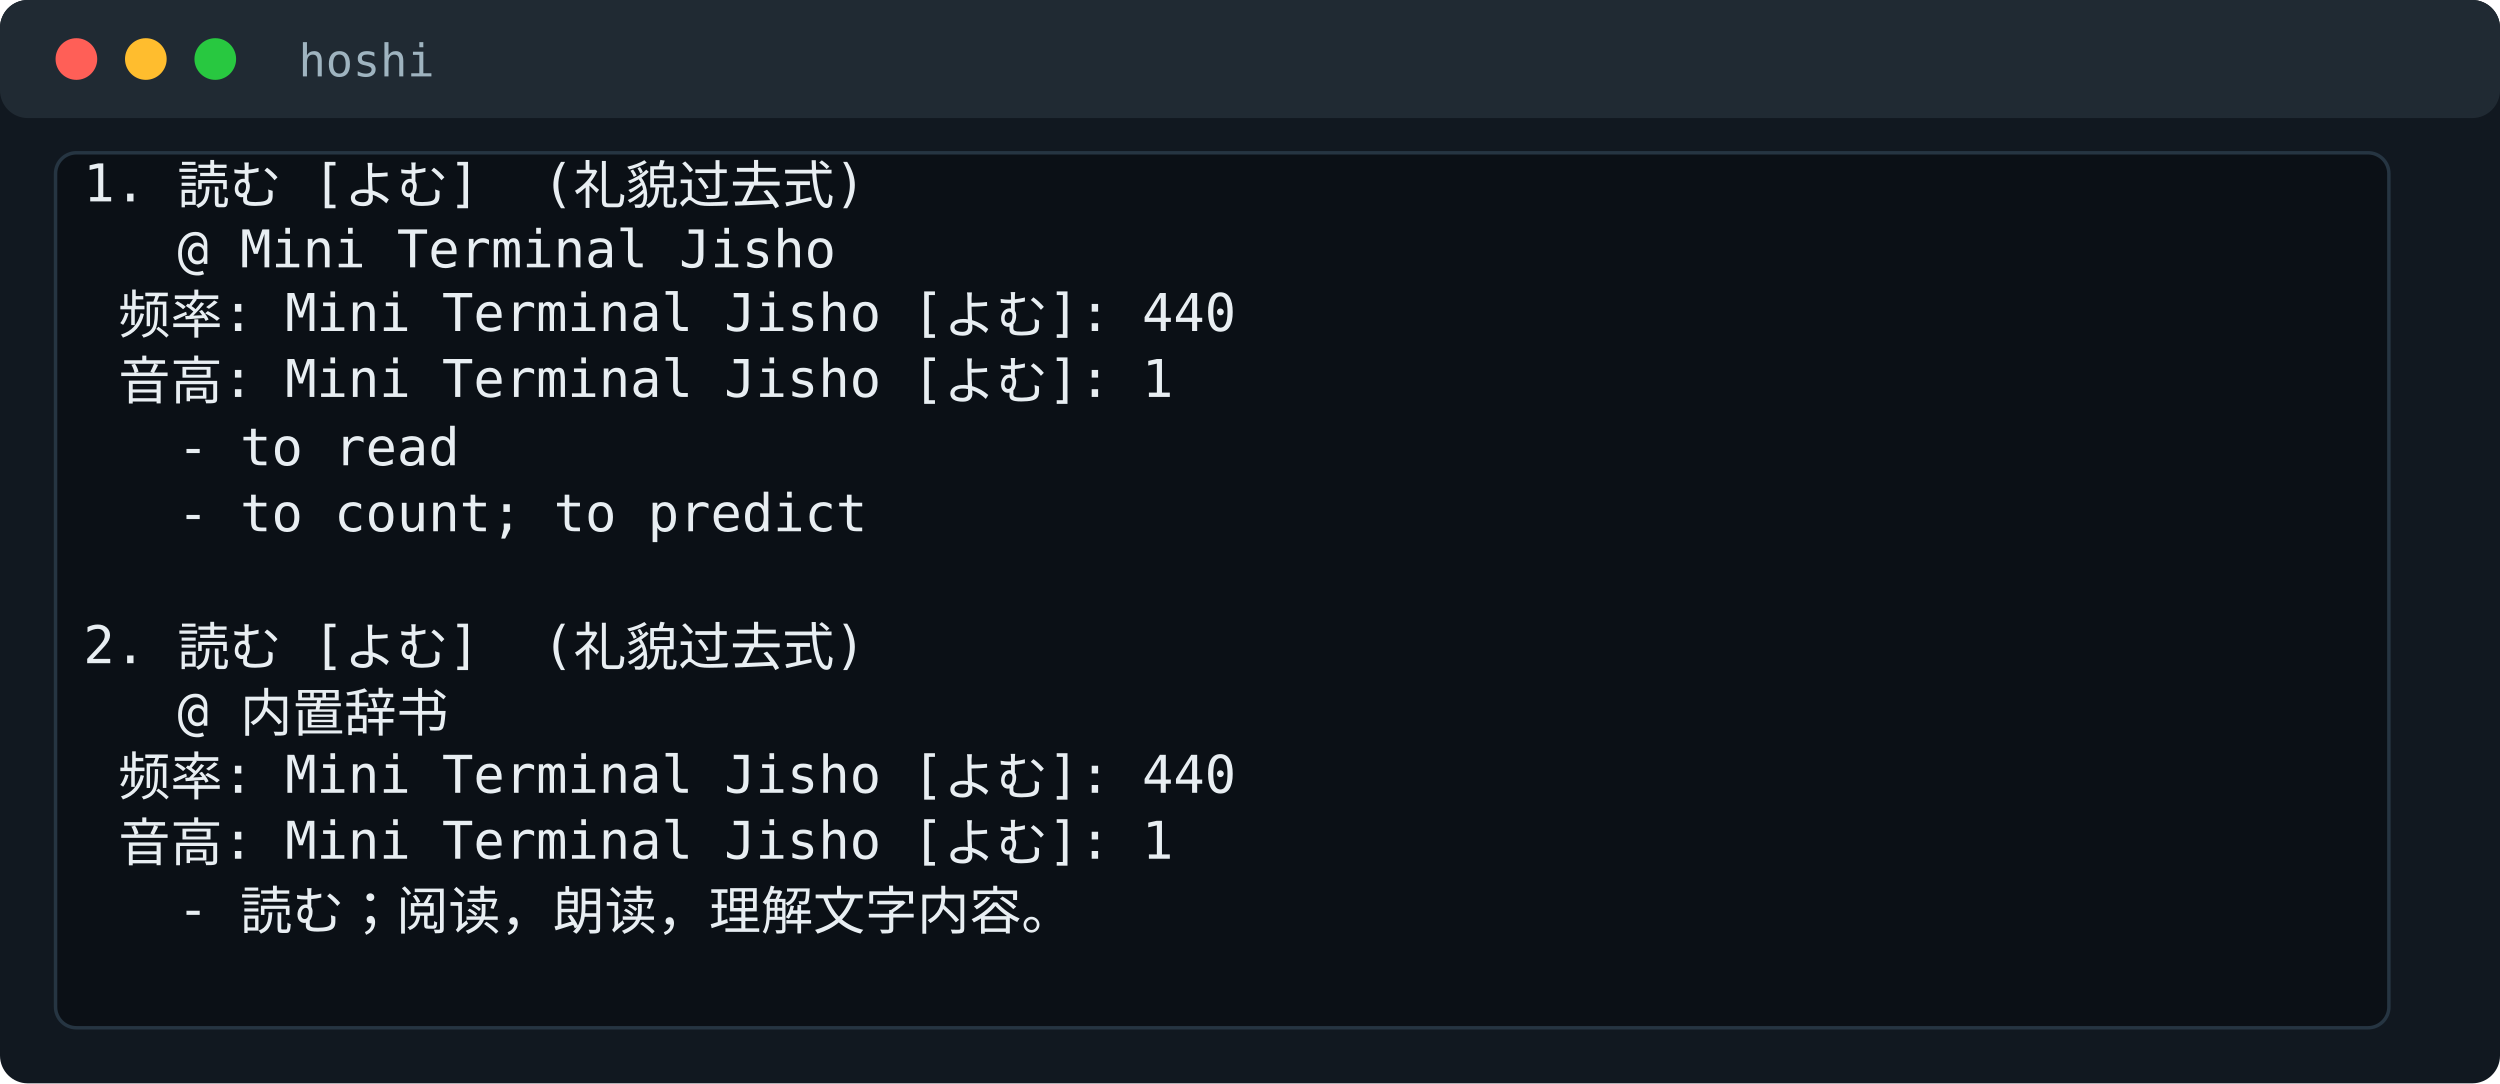
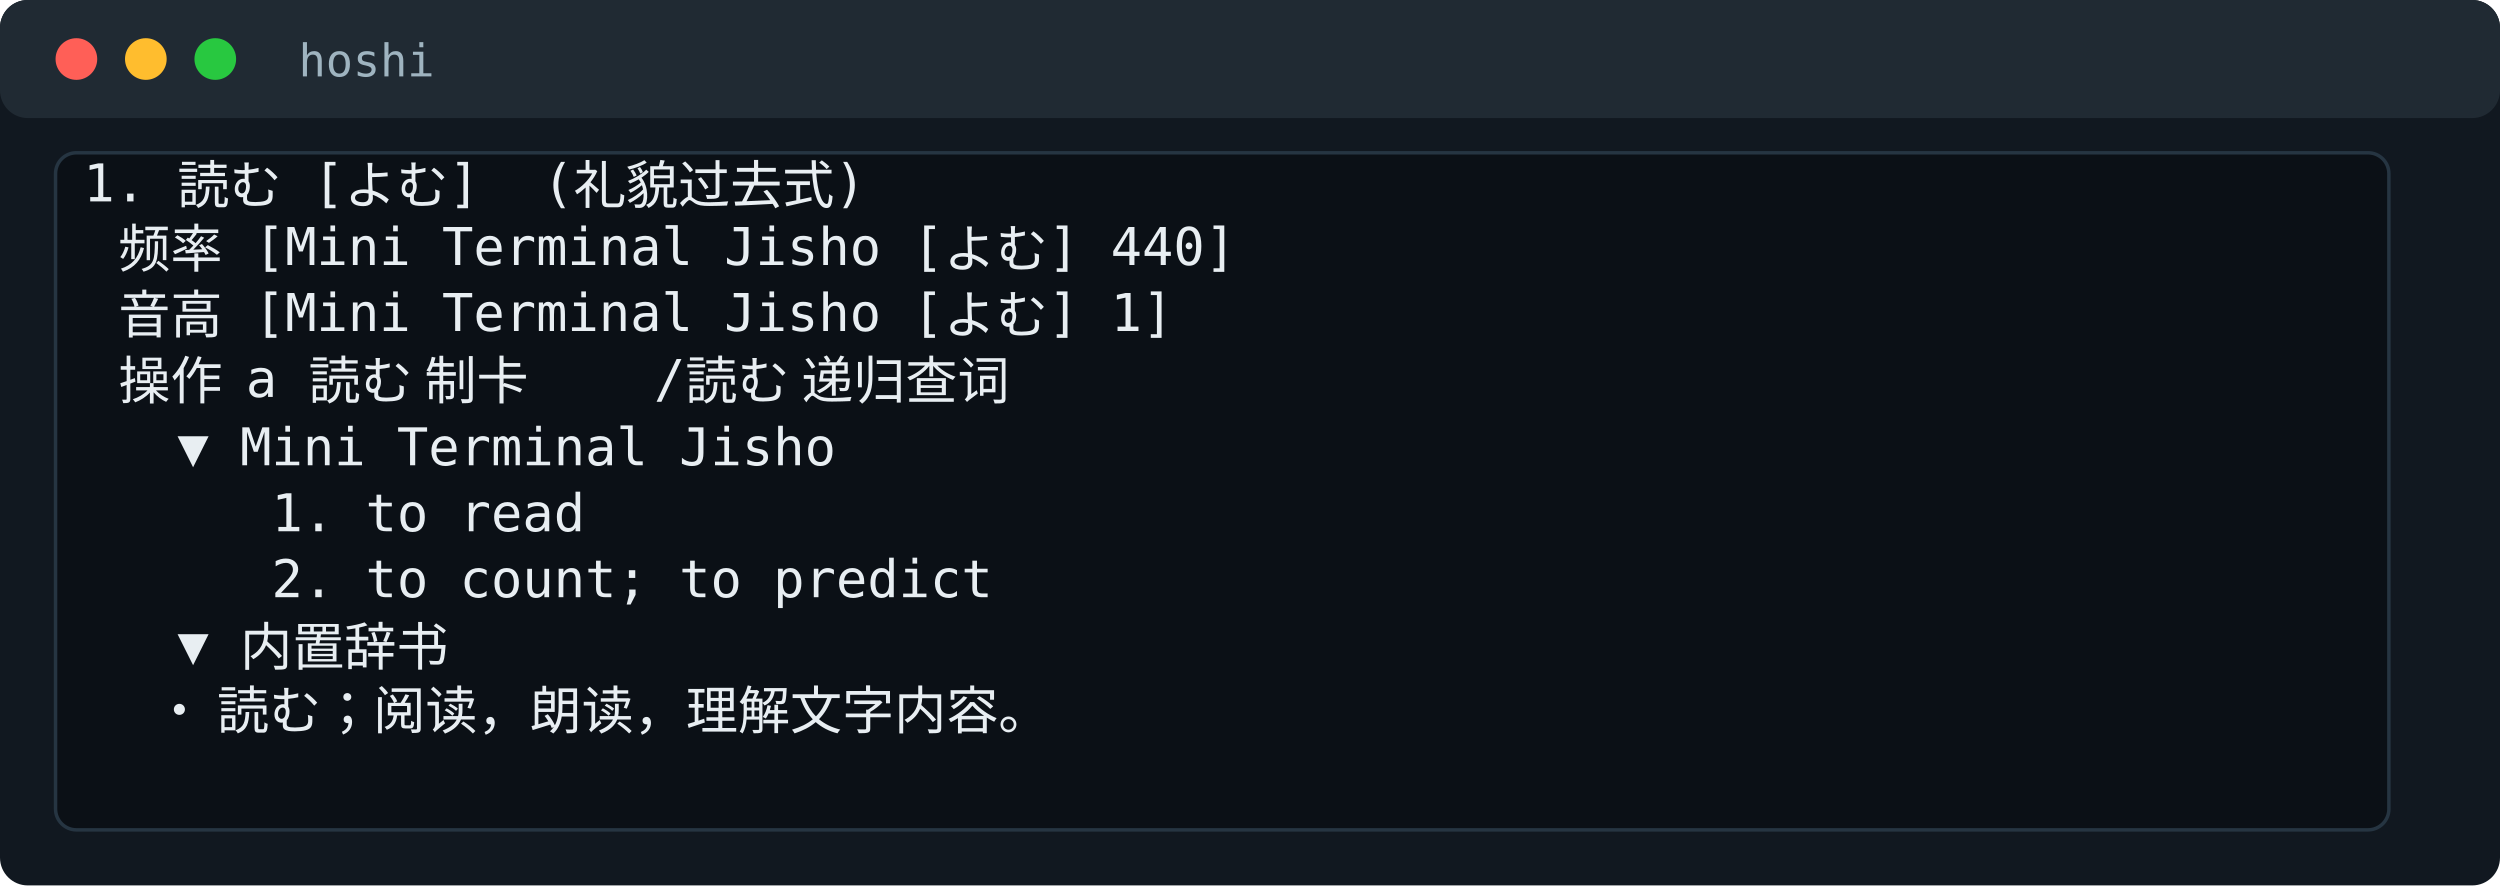
- <svg xmlns="http://www.w3.org/2000/svg" width="720" height="312" viewBox="0 0 720 312" role="img" aria-label="Hoshi Reader Terminal screenshot">
-   <rect width="720" height="312" rx="8" fill="#111820" />
+ <svg xmlns="http://www.w3.org/2000/svg" width="720" height="255" viewBox="0 0 720 255" role="img" aria-label="Hoshi Reader Terminal screenshot">
+   <rect width="720" height="255" rx="8" fill="#111820" />
  <rect x="0" y="0" width="720" height="34" rx="8" fill="#202a33" />
  <circle cx="22" cy="17" r="6" fill="#ff5f57" />
  <circle cx="42" cy="17" r="6" fill="#ffbd2e" />
  <circle cx="62" cy="17" r="6" fill="#28c840" />
  <text x="86" y="22" fill="#9fb4c0" font-family="SFMono-Regular, Menlo, Consolas, monospace" font-size="13">hoshi</text>
-   <rect x="16" y="44" width="672" height="252" rx="6" fill="#0b1016" stroke="#263542" />
+   <rect x="16" y="44" width="672" height="195" rx="6" fill="#0b1016" stroke="#263542" />
  <text x="24" y="58" fill="#e8eef2" font-family="SFMono-Regular, Menlo, Consolas, monospace" font-size="15" xml:space="preserve">1. 読む [よむ]  (礼貌过去式)</text>
-   <text x="24" y="77" fill="#e8eef2" font-family="SFMono-Regular, Menlo, Consolas, monospace" font-size="15" xml:space="preserve">   @ Mini Terminal Jisho</text>
-   <text x="24" y="96" fill="#e8eef2" font-family="SFMono-Regular, Menlo, Consolas, monospace" font-size="15" xml:space="preserve">   频率: Mini Terminal Jisho [よむ]: 440</text>
-   <text x="24" y="115" fill="#e8eef2" font-family="SFMono-Regular, Menlo, Consolas, monospace" font-size="15" xml:space="preserve">   音高: Mini Terminal Jisho [よむ]: 1</text>
-   <text x="24" y="134" fill="#e8eef2" font-family="SFMono-Regular, Menlo, Consolas, monospace" font-size="15" xml:space="preserve">   - to read</text>
-   <text x="24" y="153" fill="#e8eef2" font-family="SFMono-Regular, Menlo, Consolas, monospace" font-size="15" xml:space="preserve">   - to count; to predict</text>
-   <text x="24" y="172" fill="#e8eef2" font-family="SFMono-Regular, Menlo, Consolas, monospace" font-size="15" xml:space="preserve" />
-   <text x="24" y="191" fill="#e8eef2" font-family="SFMono-Regular, Menlo, Consolas, monospace" font-size="15" xml:space="preserve">2. 読む [よむ]  (礼貌过去式)</text>
-   <text x="24" y="210" fill="#e8eef2" font-family="SFMono-Regular, Menlo, Consolas, monospace" font-size="15" xml:space="preserve">   @ 内置辞书</text>
-   <text x="24" y="229" fill="#e8eef2" font-family="SFMono-Regular, Menlo, Consolas, monospace" font-size="15" xml:space="preserve">   频率: Mini Terminal Jisho [よむ]: 440</text>
-   <text x="24" y="248" fill="#e8eef2" font-family="SFMono-Regular, Menlo, Consolas, monospace" font-size="15" xml:space="preserve">   音高: Mini Terminal Jisho [よむ]: 1</text>
-   <text x="24" y="267" fill="#e8eef2" font-family="SFMono-Regular, Menlo, Consolas, monospace" font-size="15" xml:space="preserve">   - 読む；阅读，朗读，理解文字内容。</text>
+   <text x="24" y="77" fill="#e8eef2" font-family="SFMono-Regular, Menlo, Consolas, monospace" font-size="15" xml:space="preserve">   频率 [Mini Terminal Jisho [よむ] 440]</text>
+   <text x="24" y="96" fill="#e8eef2" font-family="SFMono-Regular, Menlo, Consolas, monospace" font-size="15" xml:space="preserve">   音高 [Mini Terminal Jisho [よむ] 1]</text>
+   <text x="24" y="115" fill="#e8eef2" font-family="SFMono-Regular, Menlo, Consolas, monospace" font-size="15" xml:space="preserve">   操作  a 読む 制卡    /読む 递归查词</text>
+   <text x="24" y="134" fill="#e8eef2" font-family="SFMono-Regular, Menlo, Consolas, monospace" font-size="15" xml:space="preserve">   ▼ Mini Terminal Jisho</text>
+   <text x="24" y="153" fill="#e8eef2" font-family="SFMono-Regular, Menlo, Consolas, monospace" font-size="15" xml:space="preserve">      1. to read</text>
+   <text x="24" y="172" fill="#e8eef2" font-family="SFMono-Regular, Menlo, Consolas, monospace" font-size="15" xml:space="preserve">      2. to count; to predict</text>
+   <text x="24" y="191" fill="#e8eef2" font-family="SFMono-Regular, Menlo, Consolas, monospace" font-size="15" xml:space="preserve">   ▼ 内置辞书</text>
+   <text x="24" y="210" fill="#e8eef2" font-family="SFMono-Regular, Menlo, Consolas, monospace" font-size="15" xml:space="preserve">      ・ 読む；阅读，朗读，理解文字内容。</text>
</svg>
